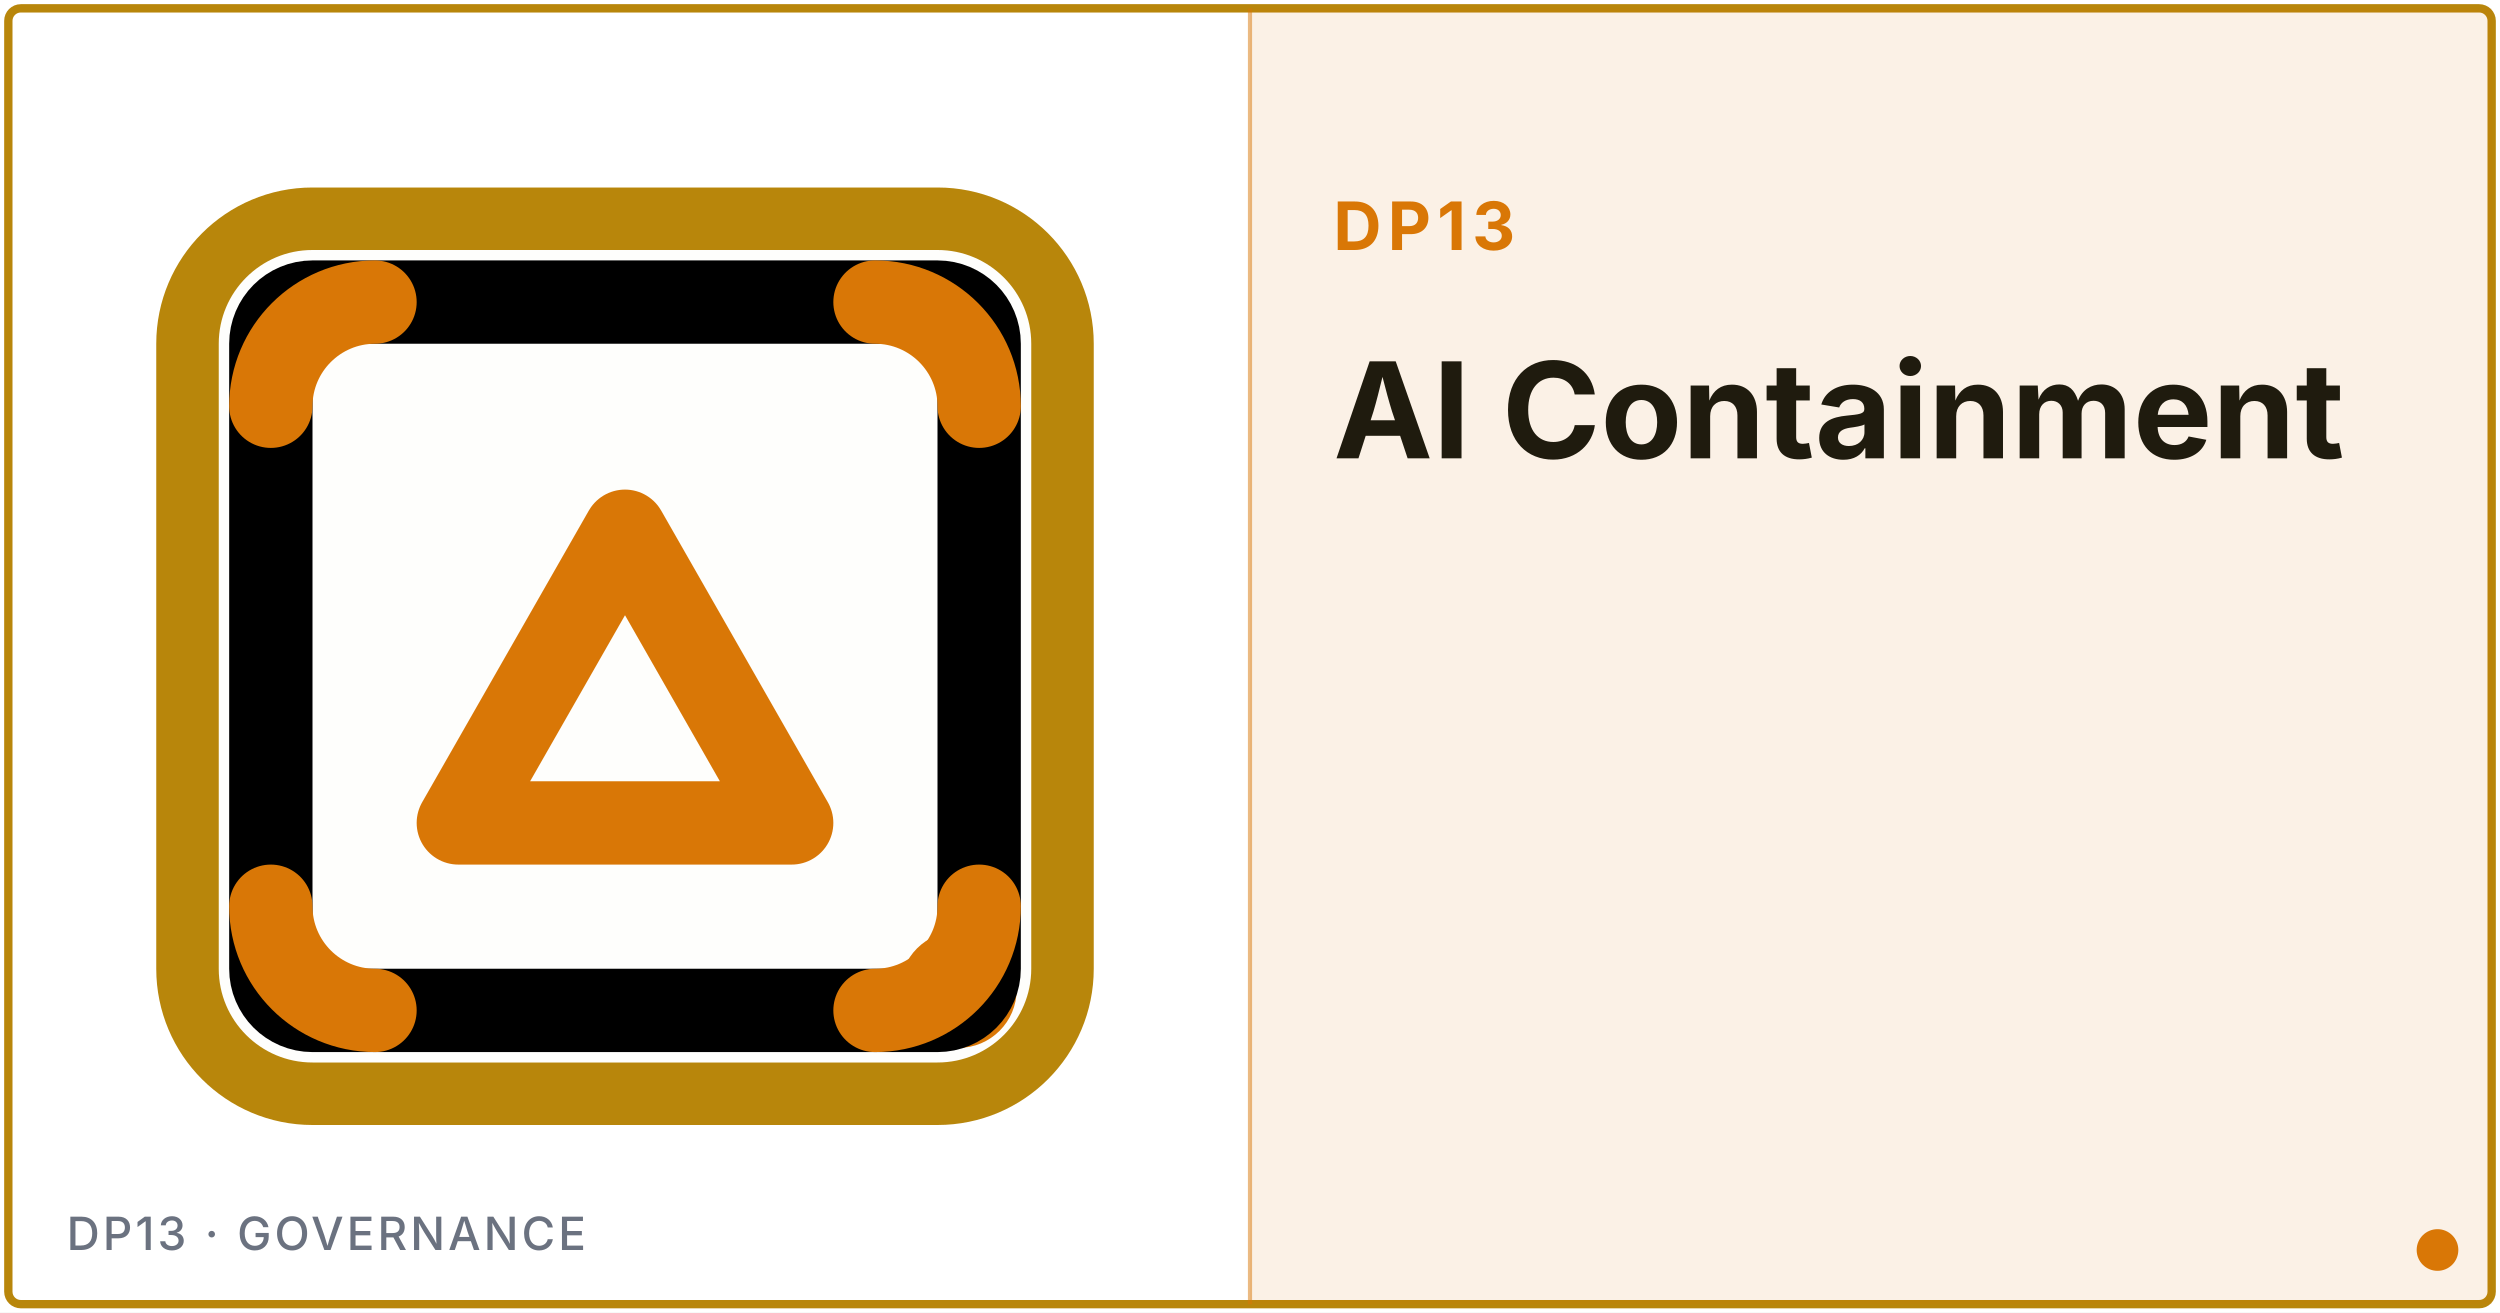
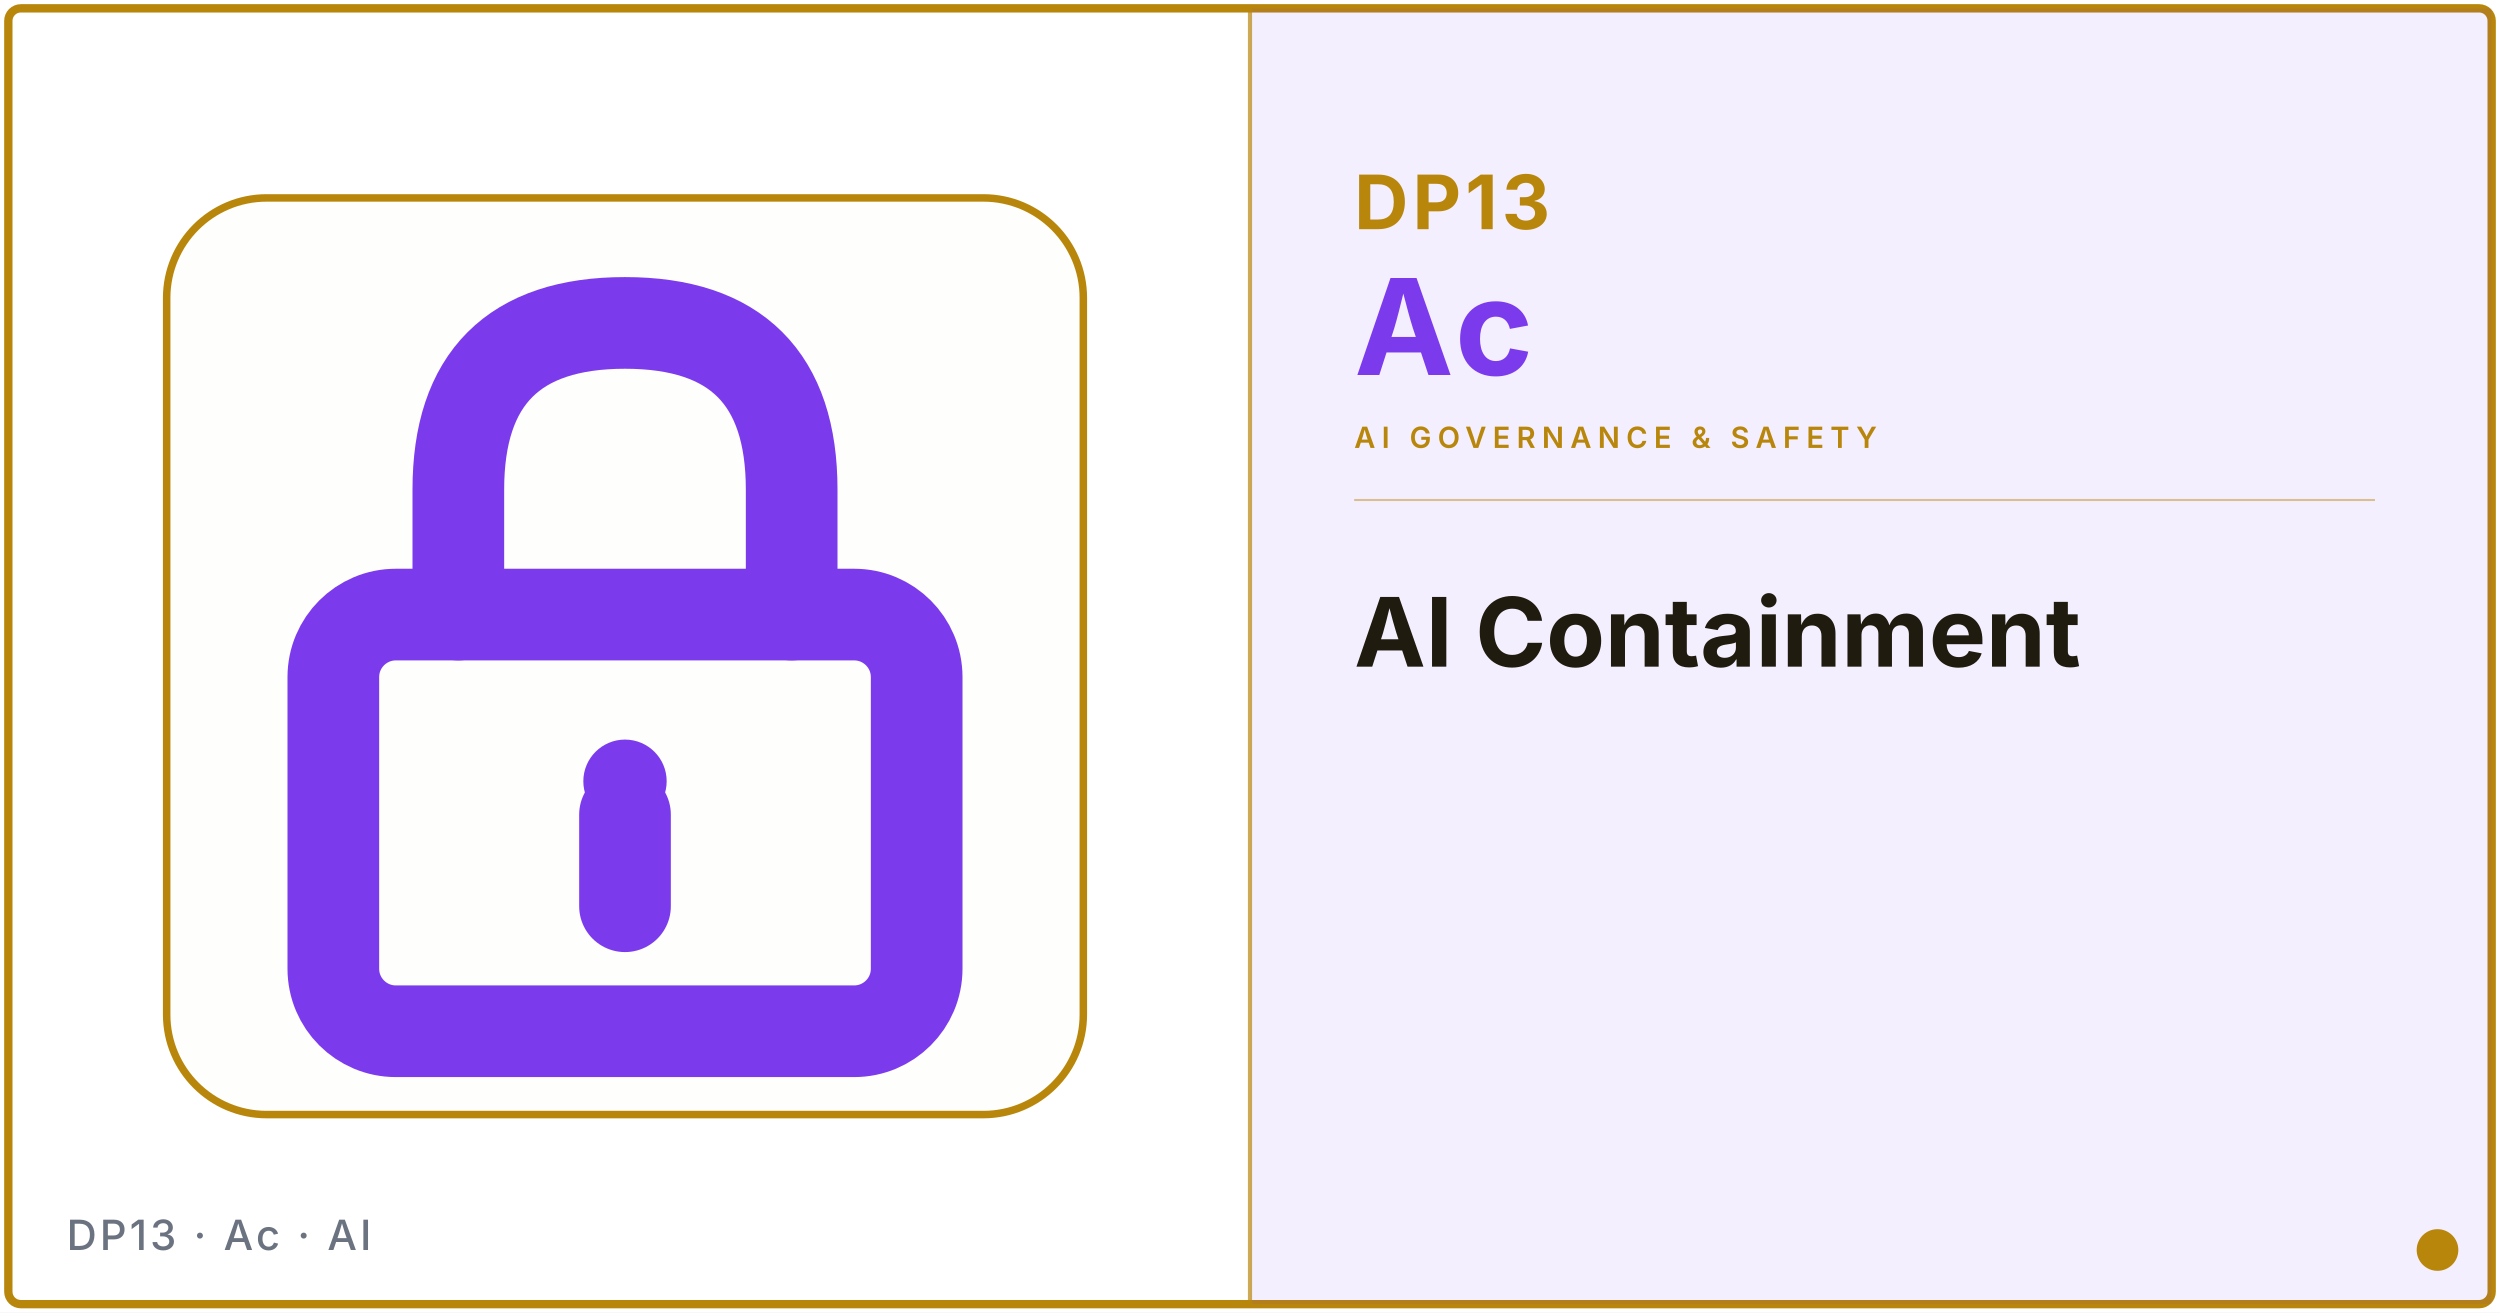
<svg xmlns="http://www.w3.org/2000/svg" viewBox="0 0 1200 630" width="1200" height="630" role="img" aria-labelledby="t">
  <rect width="1200" height="630" fill="#ffffff" />
  <rect x="4" y="4" width="1192" height="622" rx="6" fill="none" stroke="#b8860b" stroke-width="4" />
-   <rect x="600" y="4" width="596" height="622" fill="#d97706" fill-opacity="0.10" />
-   <line x1="600" y1="4" x2="600" y2="626" stroke="#d97706" stroke-width="2" stroke-opacity="0.5" />
-   <svg x="60" y="75" width="480" height="480" viewBox="0 0 24 24" fill="none" stroke="#1f2937" stroke-width="2" stroke-linecap="round" stroke-linejoin="round">
-     <rect x="1.5" y="1.5" width="21" height="21" rx="3" fill="#f5e9c8" fill-opacity="0.06" stroke="#b8860b" stroke-width="1.5" />
-     <circle cx="20" cy="20" r="1.4" fill="#d97706" stroke="none" />
-     <rect x="3.5" y="3.5" width="17" height="17" rx="1" stroke="currentColor" fill="none" />
-     <path d="M12 9 L16 16 L8 16 Z" stroke="#d97706" fill="none" />
-     <path d="M3.5 6 A2.5 2.5 0 0 1 6 3.5" stroke="#d97706" fill="none" />
-     <path d="M18 3.5 A2.5 2.5 0 0 1 20.5 6" stroke="#d97706" fill="none" />
-     <path d="M20.5 18 A2.5 2.5 0 0 1 18 20.5" stroke="#d97706" fill="none" />
-     <path d="M6 20.5 A2.5 2.5 0 0 1 3.5 18" stroke="#d97706" fill="none" />
+   <rect x="600" y="4" width="596" height="622" fill="#7c3aed" fill-opacity="0.08" />
+   <line x1="600" y1="4" x2="600" y2="626" stroke="#b8860b" stroke-width="2" stroke-opacity="0.7" />
+   <svg x="60" y="75" width="480" height="480" viewBox="0 0 24 24" fill="none">
+     <rect x="1.0" y="1.0" width="22" height="22" rx="2.4" fill="#f5e9c8" fill-opacity="0.04" stroke="#b8860b" stroke-width="0.18" />
+     <path d="M 8 11 L 8 8 Q 8 4 12 4 Q 16 4 16 8 L 16 11" fill="none" stroke="#7c3aed" stroke-width="2.2" stroke-linejoin="round" stroke-linecap="round" />
+     <rect x="5" y="11" width="14" height="10" rx="1.5" fill="none" stroke="#7c3aed" stroke-width="2.2" stroke-linejoin="round" />
+     <circle cx="12" cy="15" r="1.0" fill="#7c3aed" stroke="none" stroke-width="2.2" stroke-opacity="1.0" />
+     <path d="M 12 15.8 L 12 18" fill="none" stroke="#7c3aed" stroke-width="2.2" stroke-opacity="1.0" stroke-linejoin="round" stroke-linecap="round" />
  </svg>
-   <text x="640" y="120" font-family="Inter, &quot;SF Pro Text&quot;, &quot;Segoe UI&quot;, system-ui, sans-serif" font-size="32" font-weight="700" fill="#d97706" letter-spacing="3">DP13</text>
-   <text x="640" y="220" font-family="Inter, &quot;SF Pro Text&quot;, &quot;Segoe UI&quot;, system-ui, sans-serif" font-size="64" font-weight="700" fill="#1f1b0e">AI Containment</text>
-   <text x="32" y="600" font-family="Inter, &quot;SF Pro Text&quot;, &quot;Segoe UI&quot;, system-ui, sans-serif" font-size="22" font-weight="500" fill="#6b7280" letter-spacing="1.5">DP13 · GOVERNANCE</text>
-   <circle cx="1170" cy="600" r="10" fill="#d97706" />
+   <text x="650" y="110" font-family="Inter, &quot;SF Pro Text&quot;, &quot;Segoe UI&quot;, system-ui, sans-serif" font-size="36" font-weight="700" fill="#b8860b" letter-spacing="2">DP13</text>
+   <text x="650" y="180" font-family="Inter, &quot;SF Pro Text&quot;, &quot;Segoe UI&quot;, system-ui, sans-serif" font-size="64" font-weight="700" fill="#7c3aed" letter-spacing="2">Ac</text>
+   <text x="650" y="215" font-family="Inter, &quot;SF Pro Text&quot;, &quot;Segoe UI&quot;, system-ui, sans-serif" font-size="14" font-weight="600" fill="#b8860b" letter-spacing="3">AI GOVERNANCE &amp; SAFETY</text>
+   <line x1="650" y1="240" x2="1140" y2="240" stroke="#b8860b" stroke-width="1" stroke-opacity="0.45" />
+   <text x="650" y="320" font-family="Inter, &quot;SF Pro Text&quot;, &quot;Segoe UI&quot;, system-ui, sans-serif" font-size="46" font-weight="700" fill="#1f1b0e">AI Containment</text>
+   <text x="32" y="600" font-family="Inter, &quot;SF Pro Text&quot;, &quot;Segoe UI&quot;, system-ui, sans-serif" font-size="20" font-weight="500" fill="#6b7280" letter-spacing="1.5">DP13 · Ac · AI</text>
+   <circle cx="1170" cy="600" r="10" fill="#b8860b" />
</svg>
